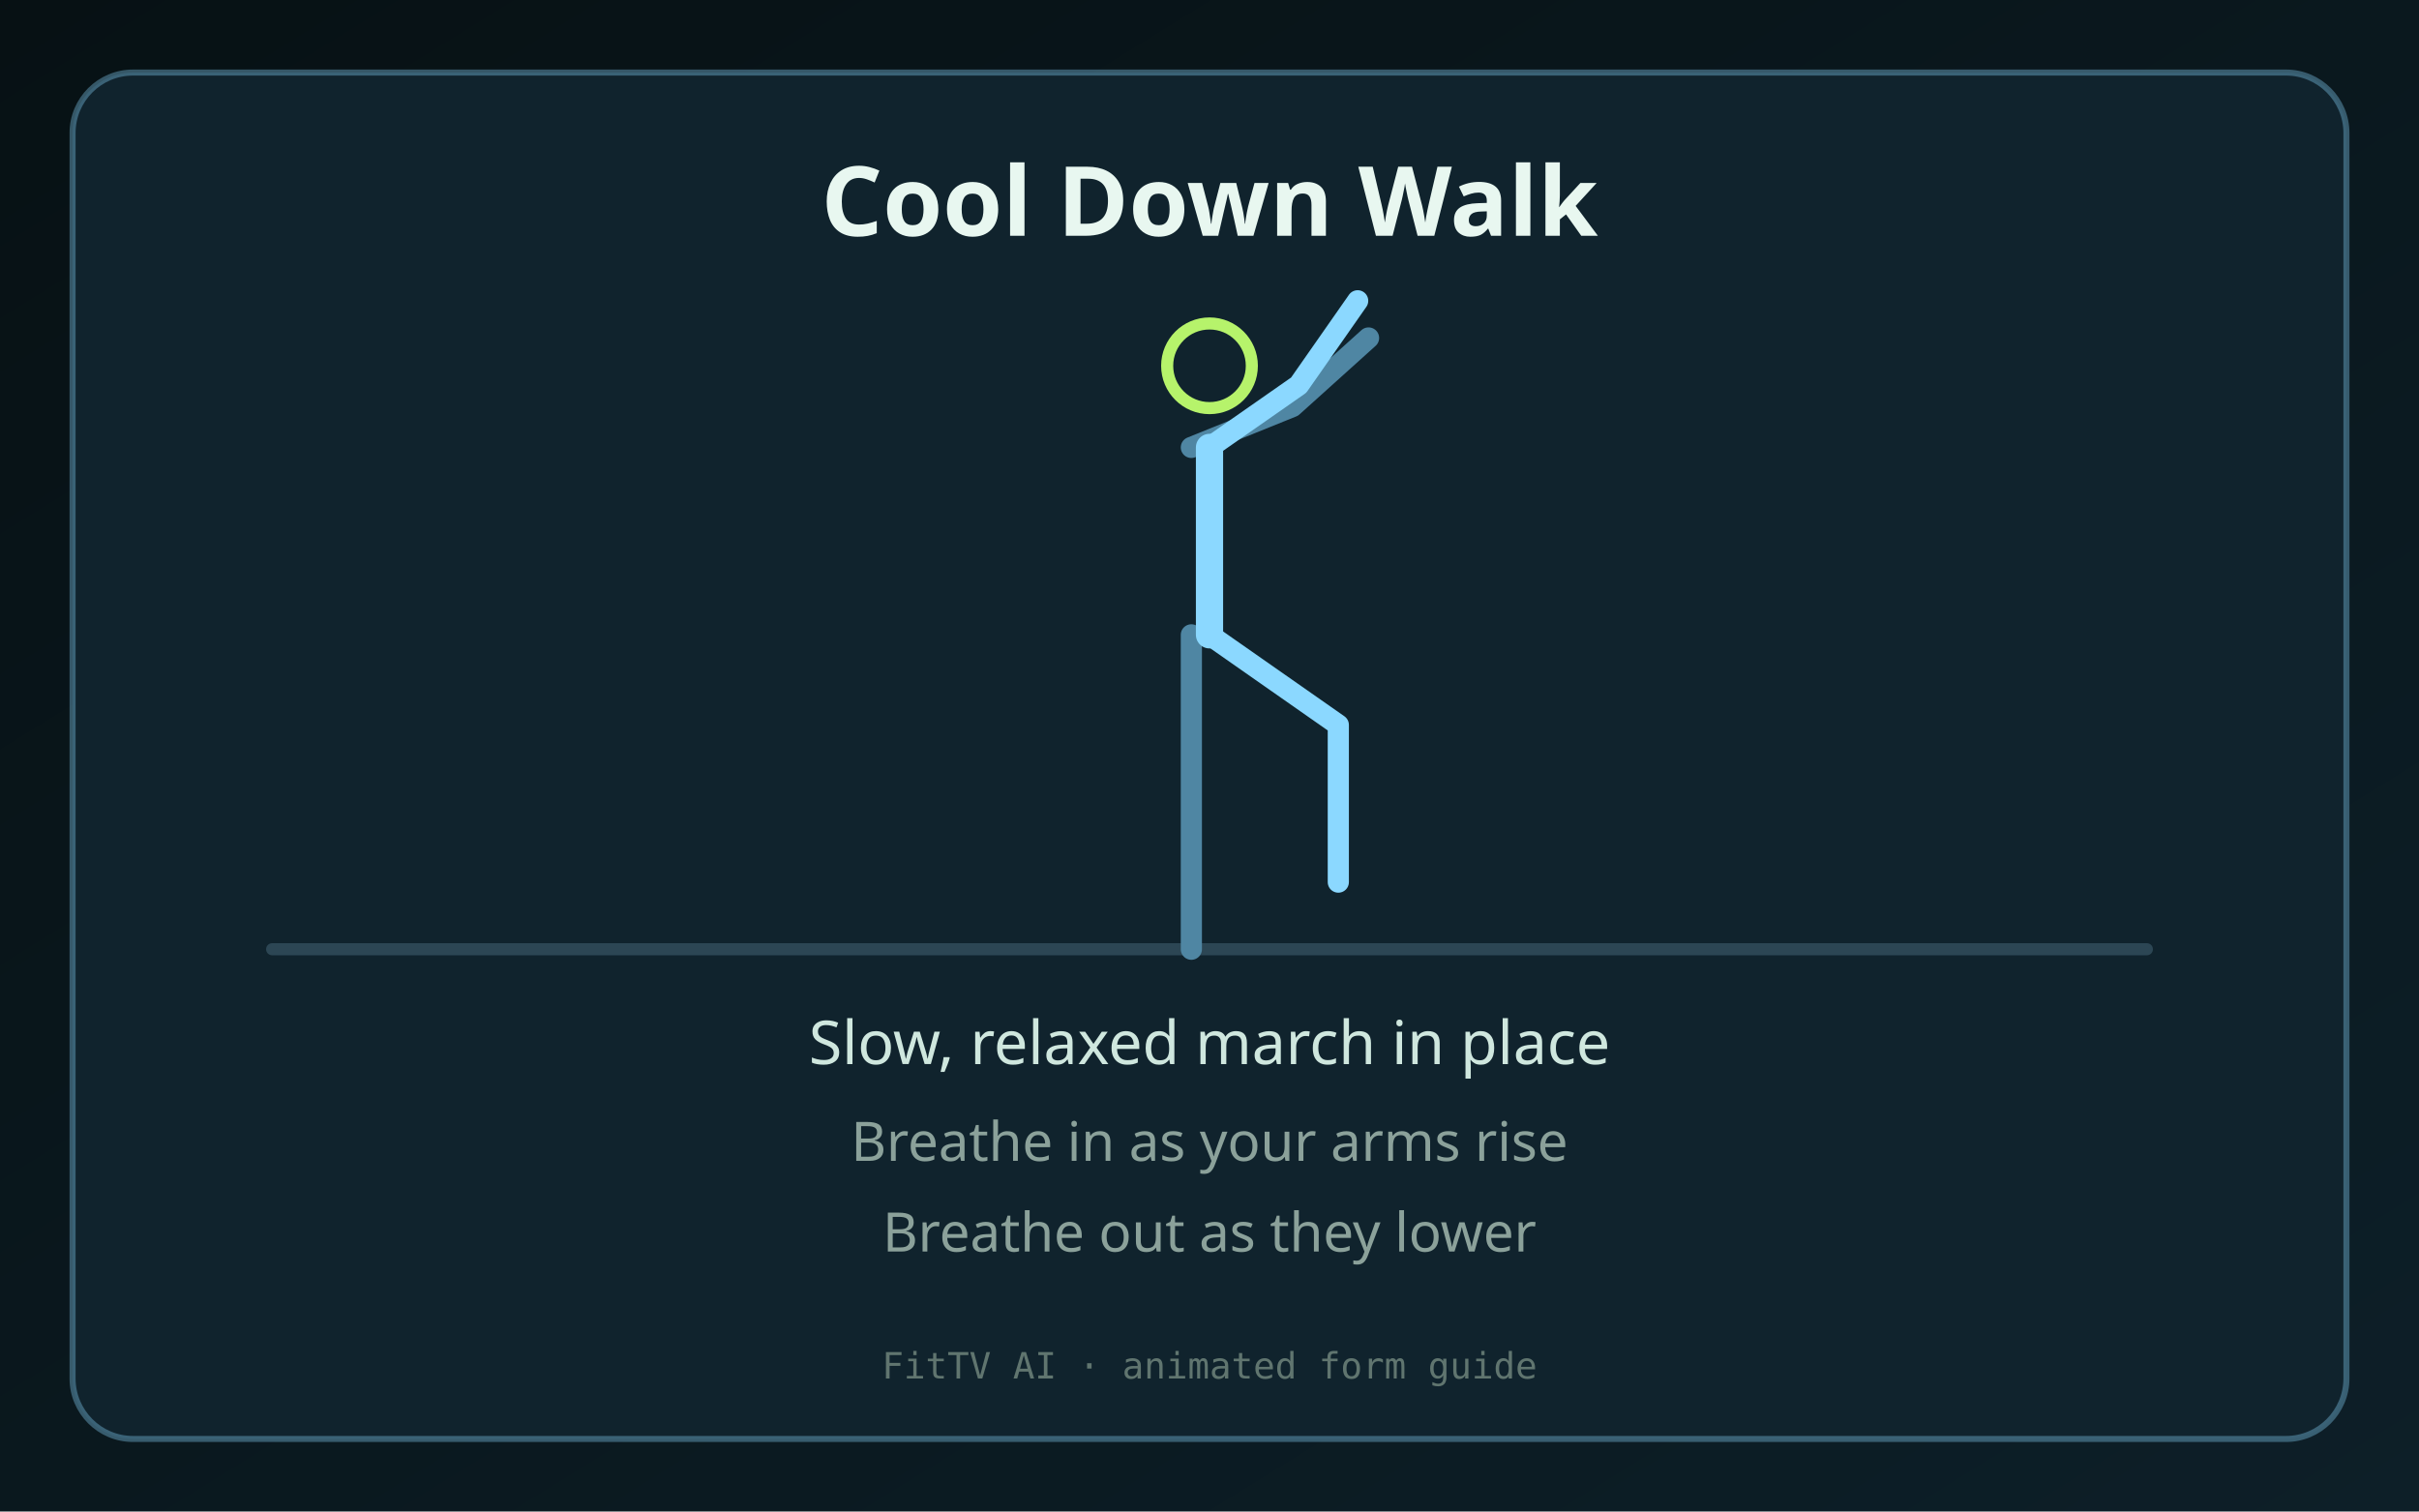
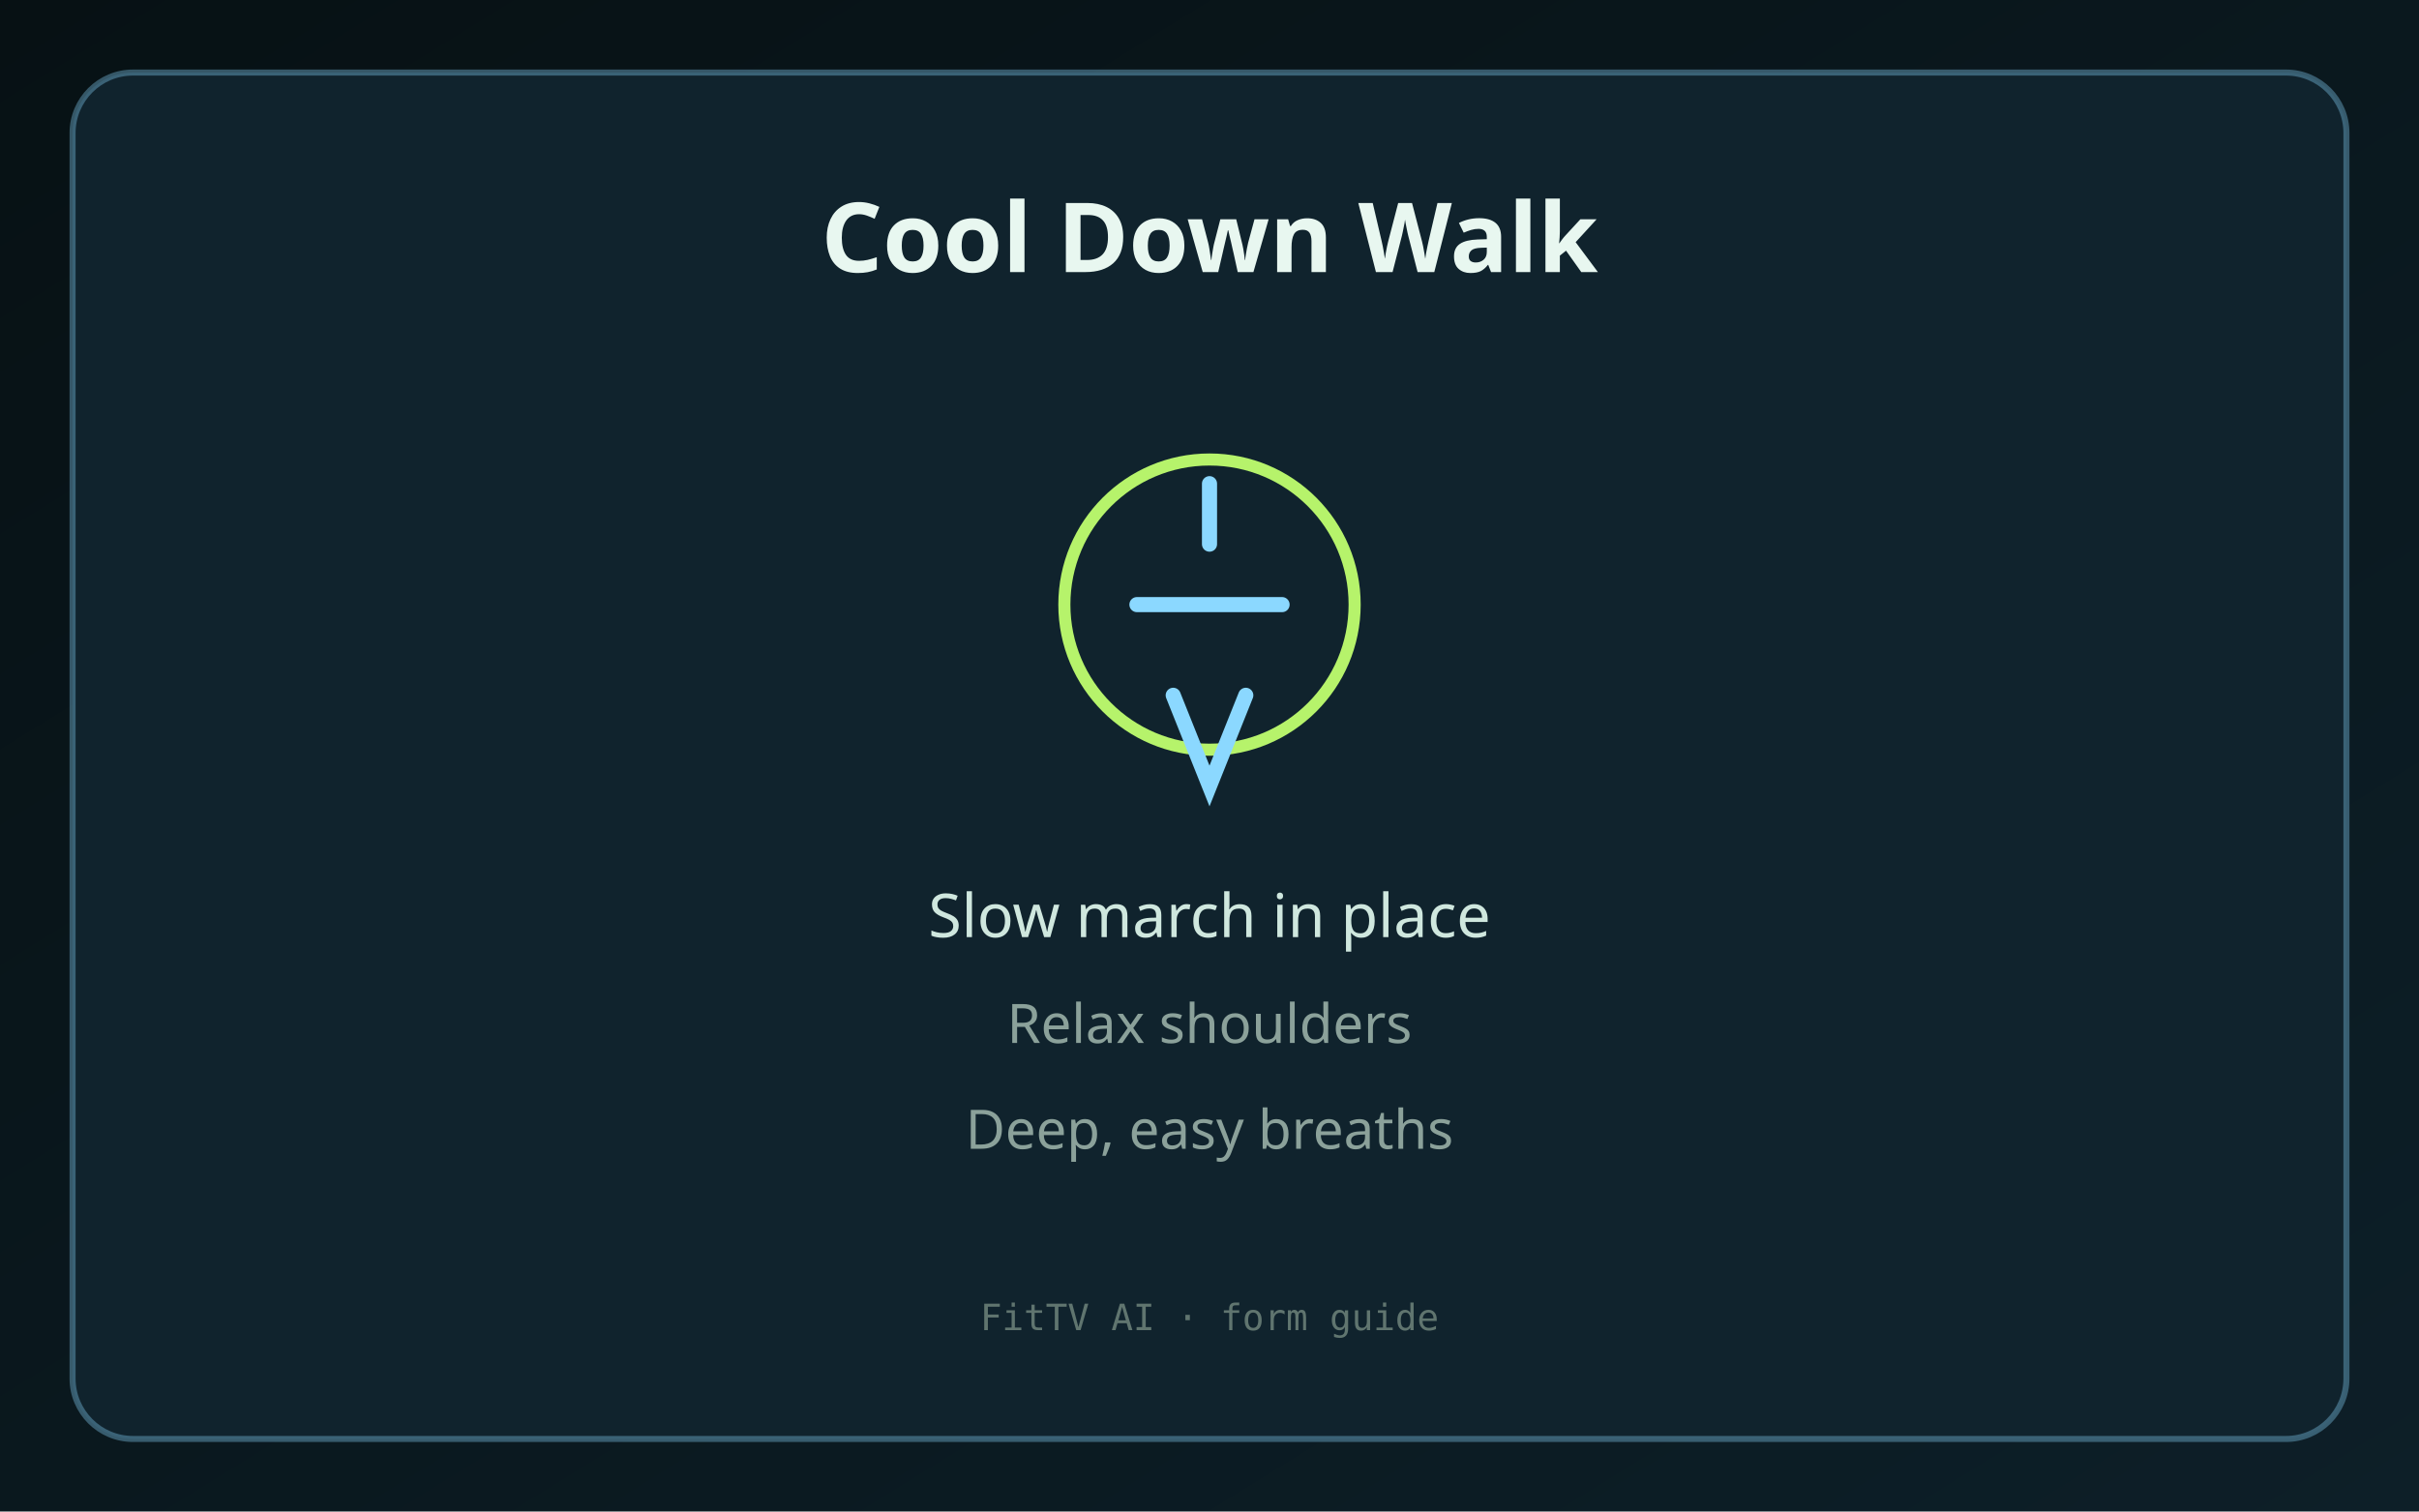
- <svg xmlns="http://www.w3.org/2000/svg" width="800" height="500" viewBox="0 0 800 500" role="img" aria-label="Cool Down Walk animated demonstration">
+ <svg xmlns="http://www.w3.org/2000/svg" width="800" height="500" viewBox="0 0 800 500">
  <defs>
    <linearGradient id="bg" x1="0" y1="0" x2="1" y2="1">
      <stop offset="0%" stop-color="#071114" />
      <stop offset="100%" stop-color="#0d1f28" />
    </linearGradient>
  </defs>
  <rect width="800" height="500" fill="url(#bg)" />
  <rect x="24" y="24" width="752" height="452" rx="20" fill="#10232d" stroke="#8bd8ff" stroke-opacity="0.35" stroke-width="2" />
-   <text x="400" y="78" text-anchor="middle" fill="#e8f7f0" font-family="Segoe UI, system-ui, sans-serif" font-size="32" font-weight="700">Cool Down Walk</text>
-   <line x1="90" y1="314" x2="710" y2="314" stroke="#2c4654" stroke-width="4" stroke-linecap="round" />
-   <path d="M394.0 210.0 L394.0 262.0 L394.0 314.0" fill="none" stroke="#4f86a3" stroke-width="7" stroke-linecap="round" stroke-linejoin="round">
-     <animate attributeName="d" values="M394.0 210.0 L394.0 262.0 L394.0 314.0;M394.0 210.0 L436.6 239.8 L436.6 291.8;M394.0 210.0 L394.0 262.0 L394.0 314.0" dur="5.0s" repeatCount="indefinite" calcMode="spline" keyTimes="0.000;0.500;1.000" keySplines="0.45 0 0.55 1;0.45 0 0.55 1" />
-   </path>
-   <path d="M394.0 148.0 L427.4 134.5 L452.6 111.8" fill="none" stroke="#4f86a3" stroke-width="7" stroke-linecap="round" stroke-linejoin="round">
-     <animate attributeName="d" values="M394.0 148.0 L427.4 134.5 L452.6 111.8;M394.0 148.0 L397.8 183.8 L408.3 216.1;M394.0 148.0 L427.4 134.5 L452.6 111.8" dur="5.0s" repeatCount="indefinite" calcMode="spline" keyTimes="0.000;0.500;1.000" keySplines="0.45 0 0.55 1;0.45 0 0.55 1" />
-   </path>
-   <path d="M400.0 148.0 L400.0 210.0" fill="none" stroke="#8bd8ff" stroke-width="9" stroke-linecap="round" stroke-linejoin="round">
-     <animate attributeName="d" values="M400.0 148.0 L400.0 210.0;M400.0 148.0 L400.0 210.0;M400.0 148.0 L400.0 210.0" dur="5.0s" repeatCount="indefinite" calcMode="spline" keyTimes="0.000;0.500;1.000" keySplines="0.45 0 0.55 1;0.45 0 0.55 1" />
-   </path>
-   <path d="M400.0 210.0 L442.6 239.8 L442.6 291.8" fill="none" stroke="#8bd8ff" stroke-width="7" stroke-linecap="round" stroke-linejoin="round">
-     <animate attributeName="d" values="M400.0 210.0 L442.6 239.8 L442.6 291.8;M400.0 210.0 L400.0 262.0 L400.0 314.0;M400.0 210.0 L442.6 239.8 L442.6 291.8" dur="5.0s" repeatCount="indefinite" calcMode="spline" keyTimes="0.000;0.500;1.000" keySplines="0.45 0 0.55 1;0.45 0 0.55 1" />
-   </path>
-   <path d="M400.0 148.0 L429.5 127.4 L449.0 99.5" fill="none" stroke="#8bd8ff" stroke-width="7" stroke-linecap="round" stroke-linejoin="round">
-     <animate attributeName="d" values="M400.0 148.0 L429.5 127.4 L449.0 99.5;M400.0 148.0 L408.7 182.9 L422.5 214.0;M400.0 148.0 L429.5 127.4 L449.0 99.5" dur="5.0s" repeatCount="indefinite" calcMode="spline" keyTimes="0.000;0.500;1.000" keySplines="0.45 0 0.55 1;0.45 0 0.55 1" />
-   </path>
-   <circle cx="400.0" cy="121.0" r="14" fill="#10232d" stroke="#b6f36b" stroke-width="4">
-     <animate attributeName="cx" values="400.0;400.0;400.0" dur="5.0s" repeatCount="indefinite" calcMode="spline" keyTimes="0.000;0.500;1.000" keySplines="0.45 0 0.55 1;0.45 0 0.55 1" />
-     <animate attributeName="cy" values="121.0;121.0;121.0" dur="5.0s" repeatCount="indefinite" calcMode="spline" keyTimes="0.000;0.500;1.000" keySplines="0.45 0 0.55 1;0.45 0 0.55 1" />
-   </circle>
-   <text x="400" y="352" text-anchor="middle" fill="#cfe7de" font-family="Segoe UI, system-ui, sans-serif" font-size="20">Slow, relaxed march in place</text>
-   <text x="400" y="384" text-anchor="middle" fill="#8ba19a" font-family="Segoe UI, system-ui, sans-serif" font-size="18">Breathe in as your arms rise</text>
-   <text x="400" y="414" text-anchor="middle" fill="#8ba19a" font-family="Segoe UI, system-ui, sans-serif" font-size="18">Breathe out as they lower</text>
-   <text x="400" y="456" text-anchor="middle" fill="#60756f" font-family="ui-monospace, monospace" font-size="12">FitTV AI · animated form guide</text>
+   <text x="400" y="90" text-anchor="middle" fill="#e8f7f0" font-family="Segoe UI, system-ui, sans-serif" font-size="32" font-weight="700">Cool Down Walk</text>
+   <circle cx="400" cy="200" r="48" fill="none" stroke="#b6f36b" stroke-width="4" />
+   <path d="M400 160 v20 M376 200 h48 M388 230 l12 30 12-30" fill="none" stroke="#8bd8ff" stroke-width="5" stroke-linecap="round" />
+   <text x="400" y="310" text-anchor="middle" fill="#cfe7de" font-family="Segoe UI, system-ui, sans-serif" font-size="20">Slow march in place</text>
+   <text x="400" y="345" text-anchor="middle" fill="#8ba19a" font-family="Segoe UI, system-ui, sans-serif" font-size="18">Relax shoulders</text>
+   <text x="400" y="380" text-anchor="middle" fill="#8ba19a" font-family="Segoe UI, system-ui, sans-serif" font-size="18">Deep, easy breaths</text>
+   <text x="400" y="440" text-anchor="middle" fill="#60756f" font-family="ui-monospace, monospace" font-size="12">FitTV AI · form guide</text>
</svg>
